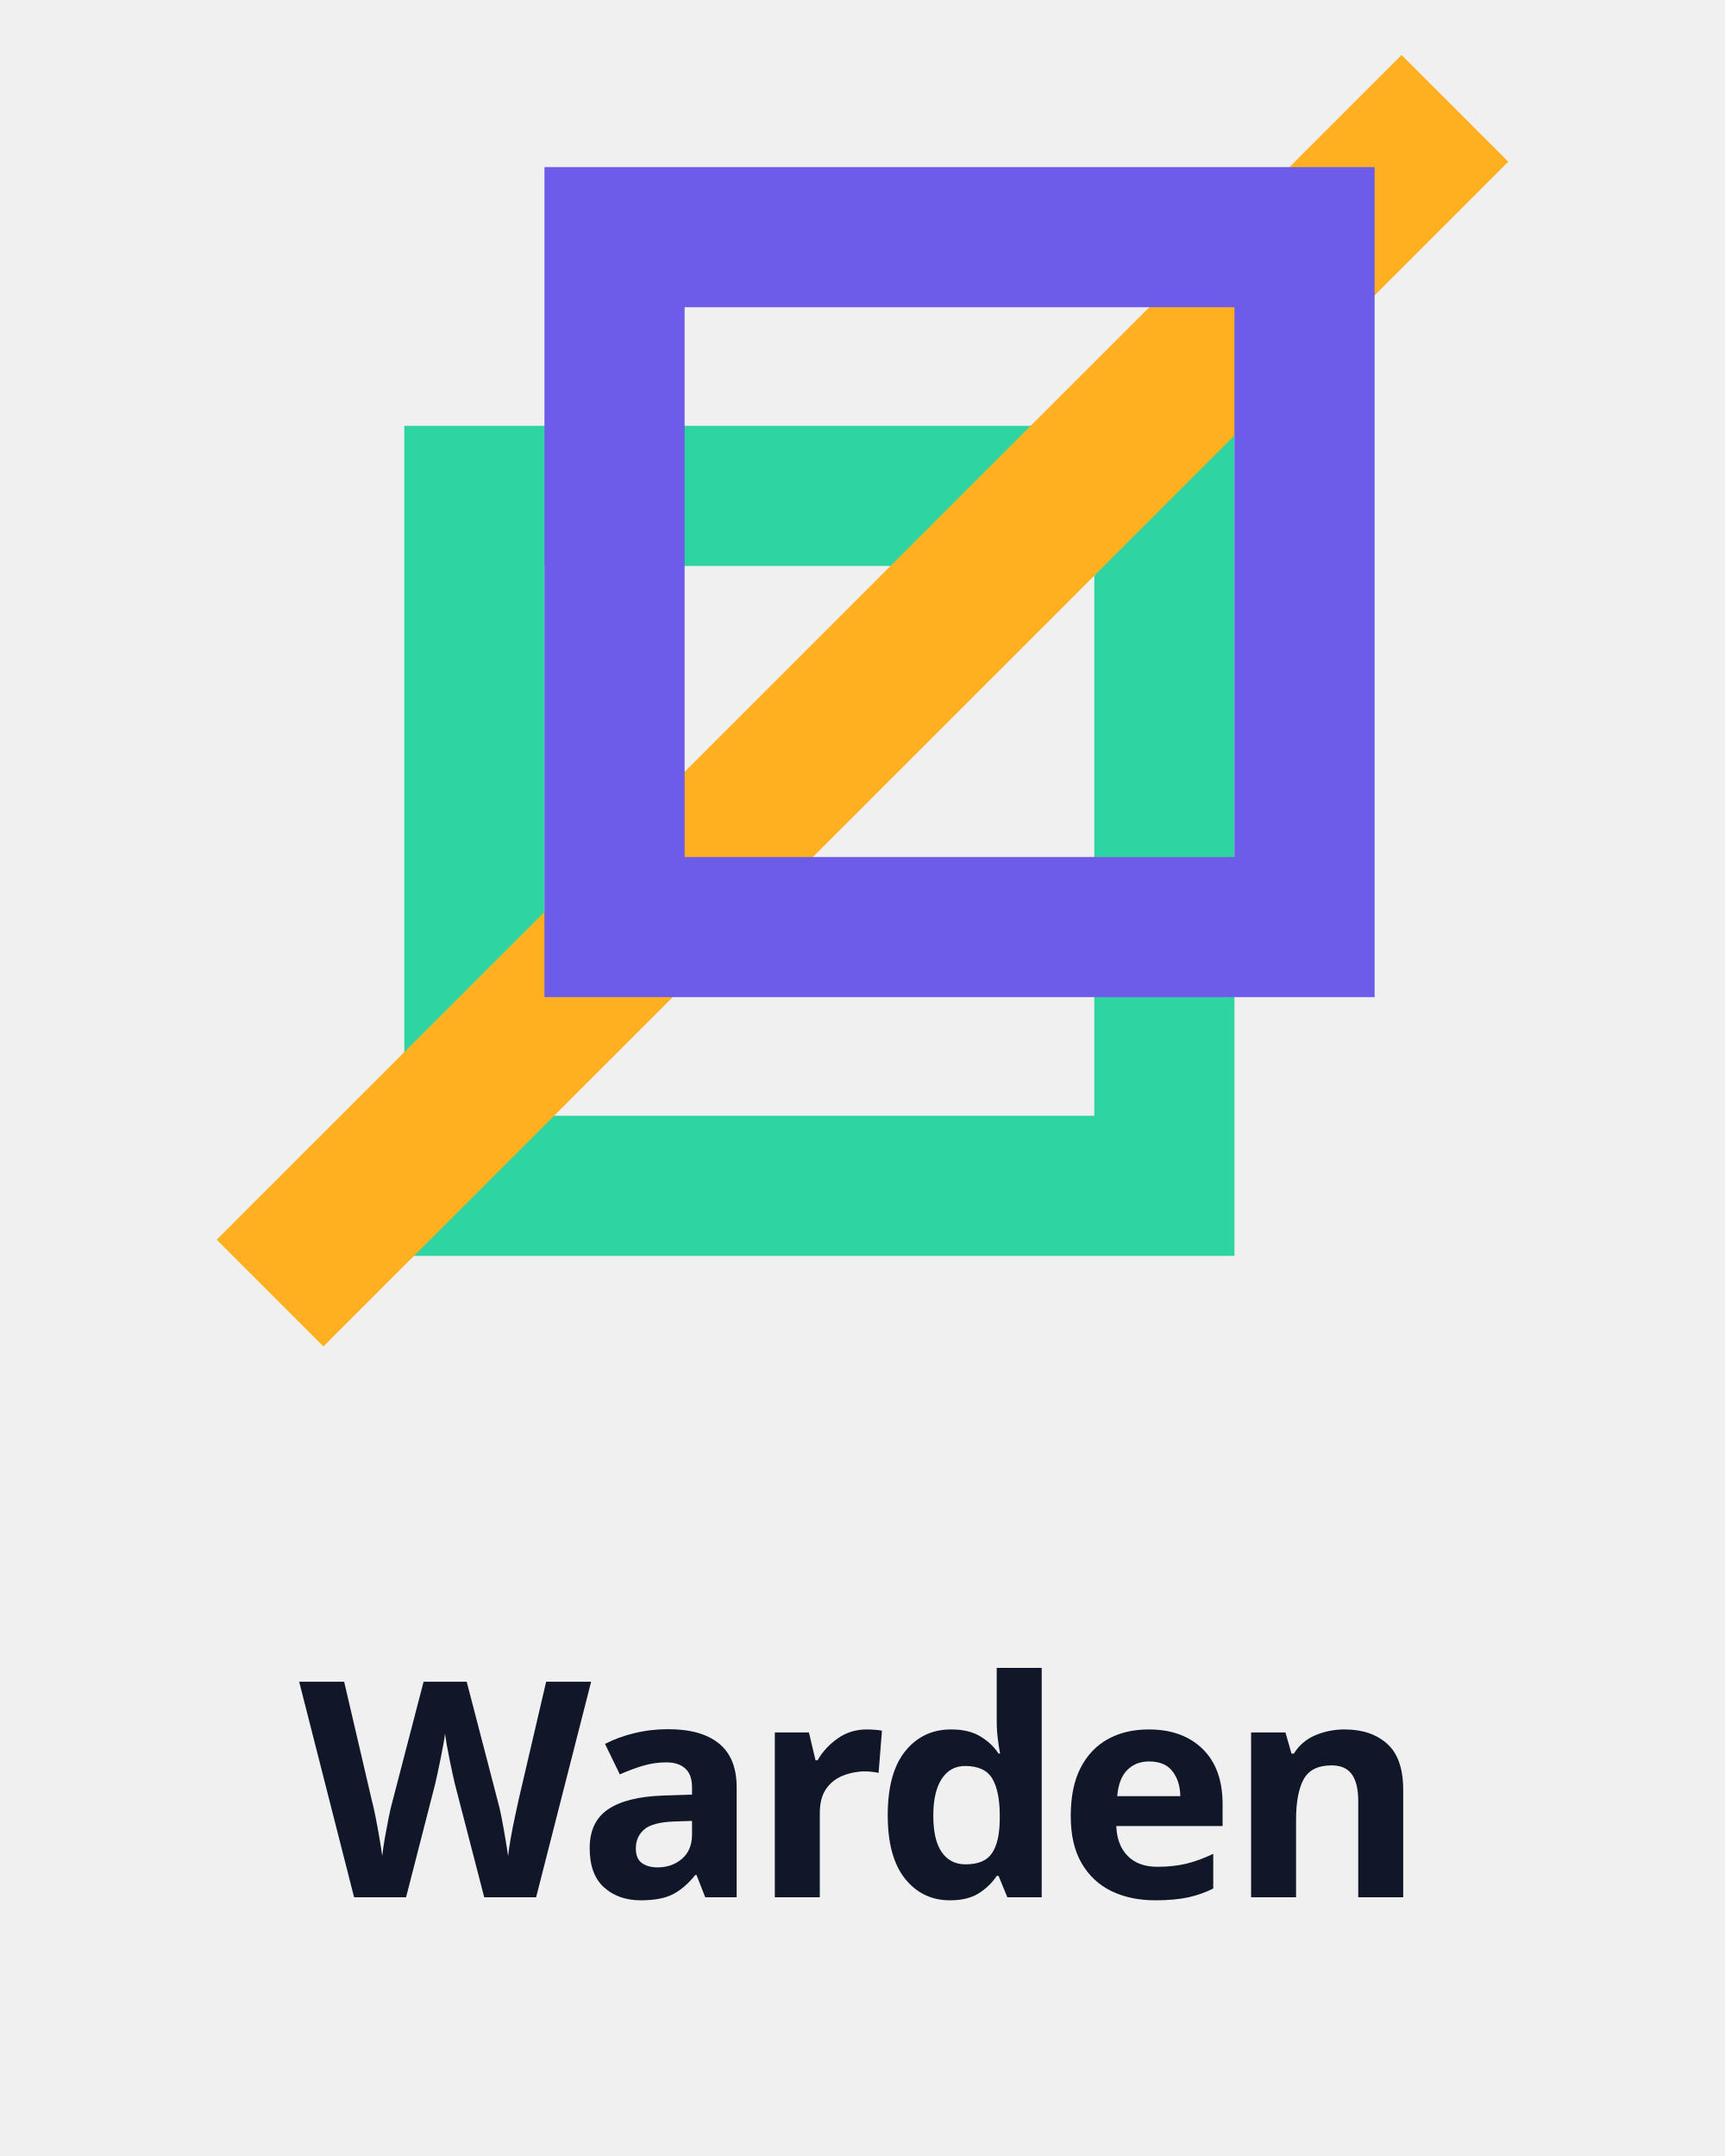
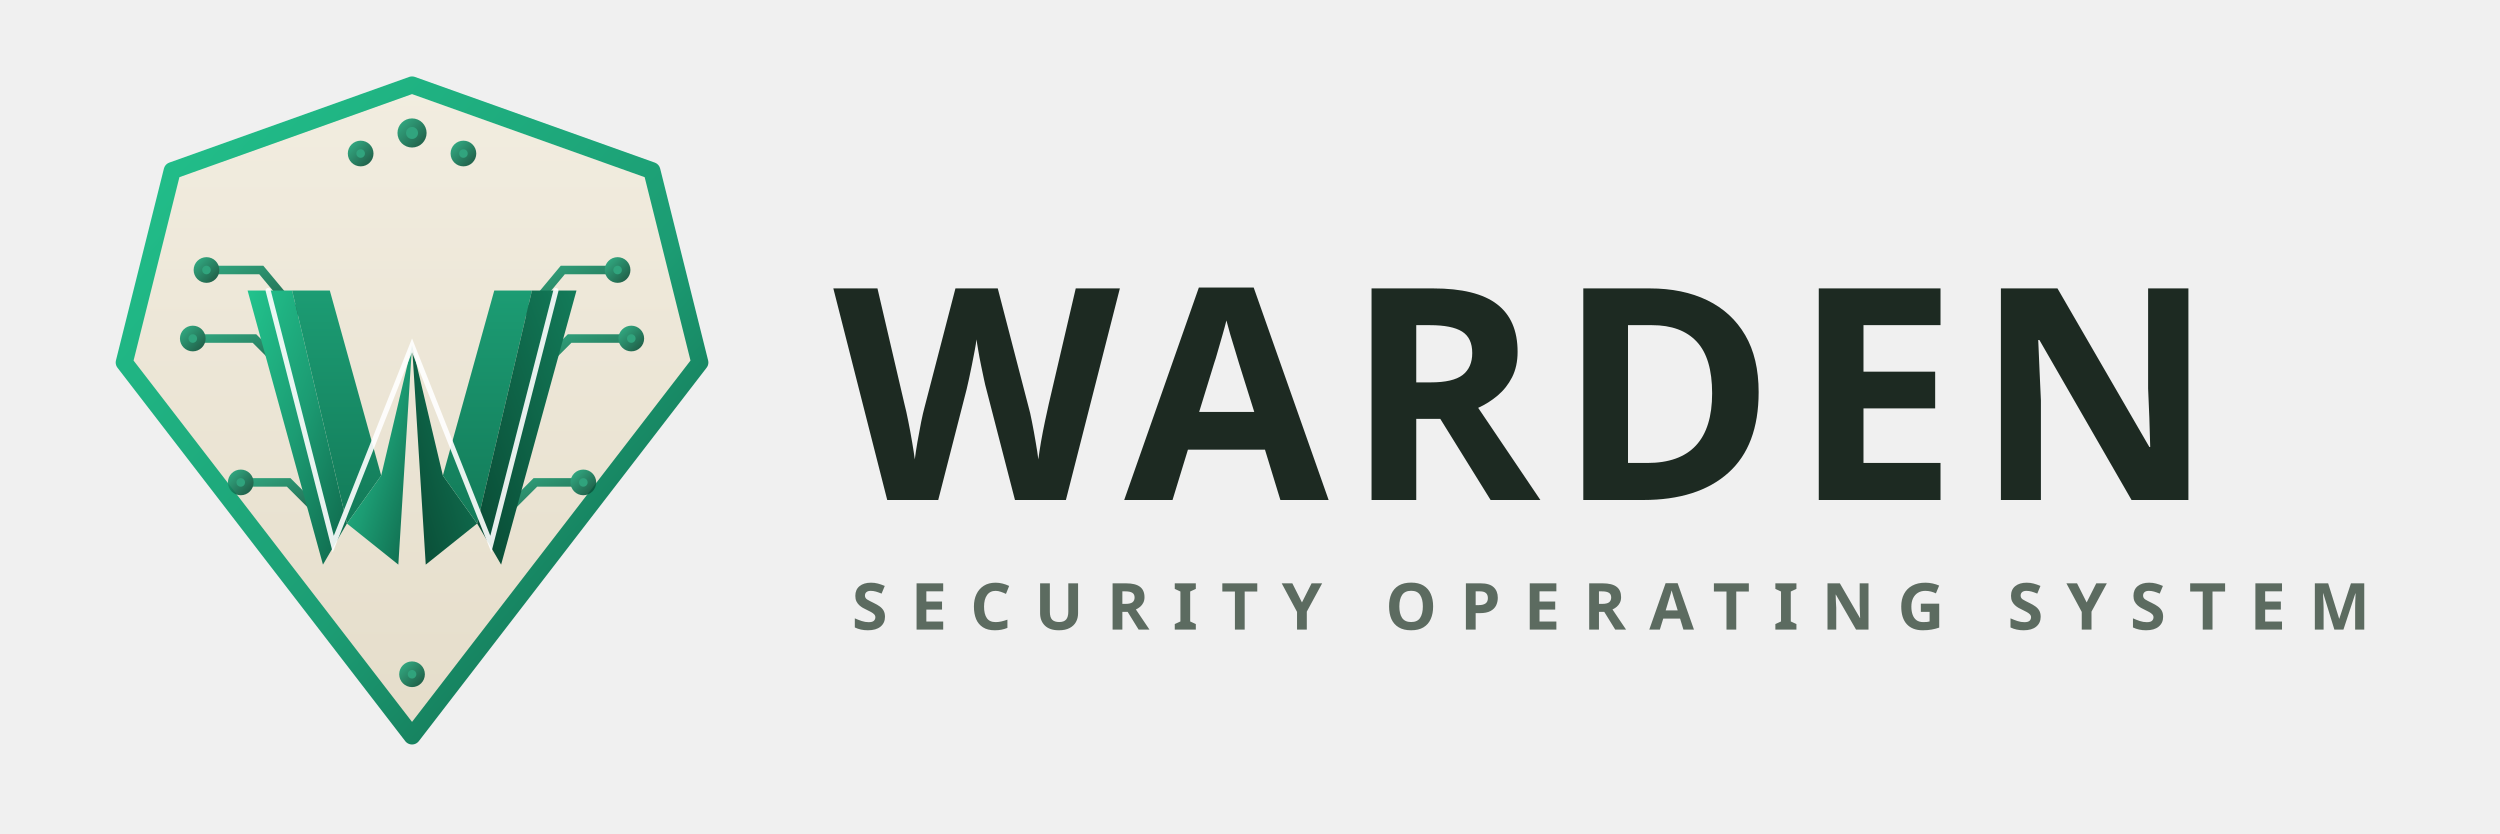
- <svg xmlns="http://www.w3.org/2000/svg" viewBox="0 0 320 400" fill="none">
-   <g transform="translate(50,20)">
-     <rect x="38" y="72" width="128" height="128" stroke="#2FD4A3" stroke-width="26" stroke-linejoin="miter" />
-     <line x1="10" y1="210" x2="210" y2="10" stroke="#FFB020" stroke-width="28" stroke-linecap="square" />
-     <rect x="64" y="24" width="128" height="128" stroke="#6C5CE7" stroke-width="26" stroke-linejoin="miter" />
+ <svg xmlns="http://www.w3.org/2000/svg" viewBox="0 0 540 180" fill="none">
+   <defs>
+     <linearGradient id="shieldBorderGradLight" x1="0%" y1="0%" x2="100%" y2="100%">
+       <stop offset="0%" stop-color="#22C38D" />
+       <stop offset="60%" stop-color="#1C9C73" />
+       <stop offset="100%" stop-color="#0E5E44" />
+     </linearGradient>
+     <linearGradient id="shieldBgGradLight" x1="50%" y1="0%" x2="50%" y2="100%">
+       <stop offset="0%" stop-color="#F2EDE0" />
+       <stop offset="100%" stop-color="#E5DDCA" />
+     </linearGradient>
+     <linearGradient id="circuitGradLight" x1="0%" y1="0%" x2="100%" y2="100%">
+       <stop offset="0%" stop-color="#1C9C73" />
+       <stop offset="100%" stop-color="#0B563D" />
+     </linearGradient>
+     <linearGradient id="wFacetLightLight" x1="0%" y1="0%" x2="100%" y2="100%">
+       <stop offset="0%" stop-color="#22C38D" />
+       <stop offset="50%" stop-color="#1C9C73" />
+       <stop offset="100%" stop-color="#0F664A" />
+     </linearGradient>
+     <linearGradient id="wFacetMidLight" x1="0%" y1="0%" x2="0%" y2="100%">
+       <stop offset="0%" stop-color="#1C9C73" />
+       <stop offset="100%" stop-color="#137B59" />
+     </linearGradient>
+     <linearGradient id="wFacetDarkLight" x1="100%" y1="0%" x2="0%" y2="100%">
+       <stop offset="0%" stop-color="#137B59" />
+       <stop offset="100%" stop-color="#094A34" />
+     </linearGradient>
+   </defs>
+   <g transform="translate(15, 8) scale(0.74)">
+     <path d="M 100, 14 L 170, 39 L 184, 95 L 100, 204 L 16, 95 L 30, 39 Z" fill="url(#shieldBgGradLight)" stroke="url(#shieldBorderGradLight)" stroke-width="5" stroke-linejoin="round" />
+     <g stroke="url(#circuitGradLight)" stroke-width="2.5" stroke-linecap="round" opacity="0.9">
+       <path d="M 100, 28 L 100, 68" />
+       <circle cx="100" cy="28" r="3" fill="#1C9C73" />
+       <path d="M 85, 34 L 85, 62" />
+       <circle cx="85" cy="34" r="2.5" fill="#1C9C73" />
+       <path d="M 115, 34 L 115, 62" />
+       <circle cx="115" cy="34" r="2.5" fill="#1C9C73" />
+       <path d="M 40, 68 L 56, 68 L 66, 80" />
+       <circle cx="40" cy="68" r="2.5" fill="#1C9C73" />
+       <path d="M 36, 88 L 54, 88 L 64, 98" />
+       <circle cx="36" cy="88" r="2.5" fill="#1C9C73" />
+       <path d="M 160, 68 L 144, 68 L 134, 80" />
+       <circle cx="160" cy="68" r="2.5" fill="#1C9C73" />
+       <path d="M 164, 88 L 146, 88 L 136, 98" />
+       <circle cx="164" cy="88" r="2.5" fill="#1C9C73" />
+       <path d="M 50, 130 L 64, 130 L 74, 140" />
+       <circle cx="50" cy="130" r="2.5" fill="#1C9C73" />
+       <path d="M 150, 130 L 136, 130 L 126, 140" />
+       <circle cx="150" cy="130" r="2.5" fill="#1C9C73" />
+       <path d="M 100, 186 L 100, 168" />
+       <circle cx="100" cy="186" r="2.5" fill="#1C9C73" />
+     </g>
+     <polygon points="52,74 65,74 81,142 74,154" fill="url(#wFacetLightLight)" />
+     <polygon points="65,74 76,74 91,128 81,142" fill="url(#wFacetMidLight)" />
+     <polygon points="81,142 91,128 100,90 96,154" fill="url(#wFacetLightLight)" />
+     <polygon points="100,90 109,128 119,142 104,154" fill="url(#wFacetDarkLight)" />
+     <polygon points="124,74 135,74 119,142 109,128" fill="url(#wFacetMidLight)" />
+     <polygon points="135,74 148,74 126,154 119,142" fill="url(#wFacetDarkLight)" />
+     <polyline points="58,74 77,148 100,90 123,148 142,74" fill="none" stroke="#FFFFFF" stroke-width="1.5" stroke-linecap="round" opacity="0.9" />
  </g>
-   <text x="160" y="352" text-anchor="middle" font-family="'Bricolage Grotesque', 'Instrument Sans', sans-serif" font-weight="700" font-size="56" letter-spacing="-1.5" fill="#101728">Warden</text>
+   <text x="180" y="108" font-family="'Bricolage Grotesque', 'Instrument Sans', system-ui, sans-serif" font-weight="800" font-size="64" letter-spacing="3.5" fill="#1D2A22">
+     WARDEN
+   </text>
+   <text x="184" y="136" font-family="'Instrument Sans', system-ui, sans-serif" font-weight="600" font-size="14" letter-spacing="5" fill="#5C6B60">
+     SECURITY OPERATING SYSTEM
+   </text>
</svg>
